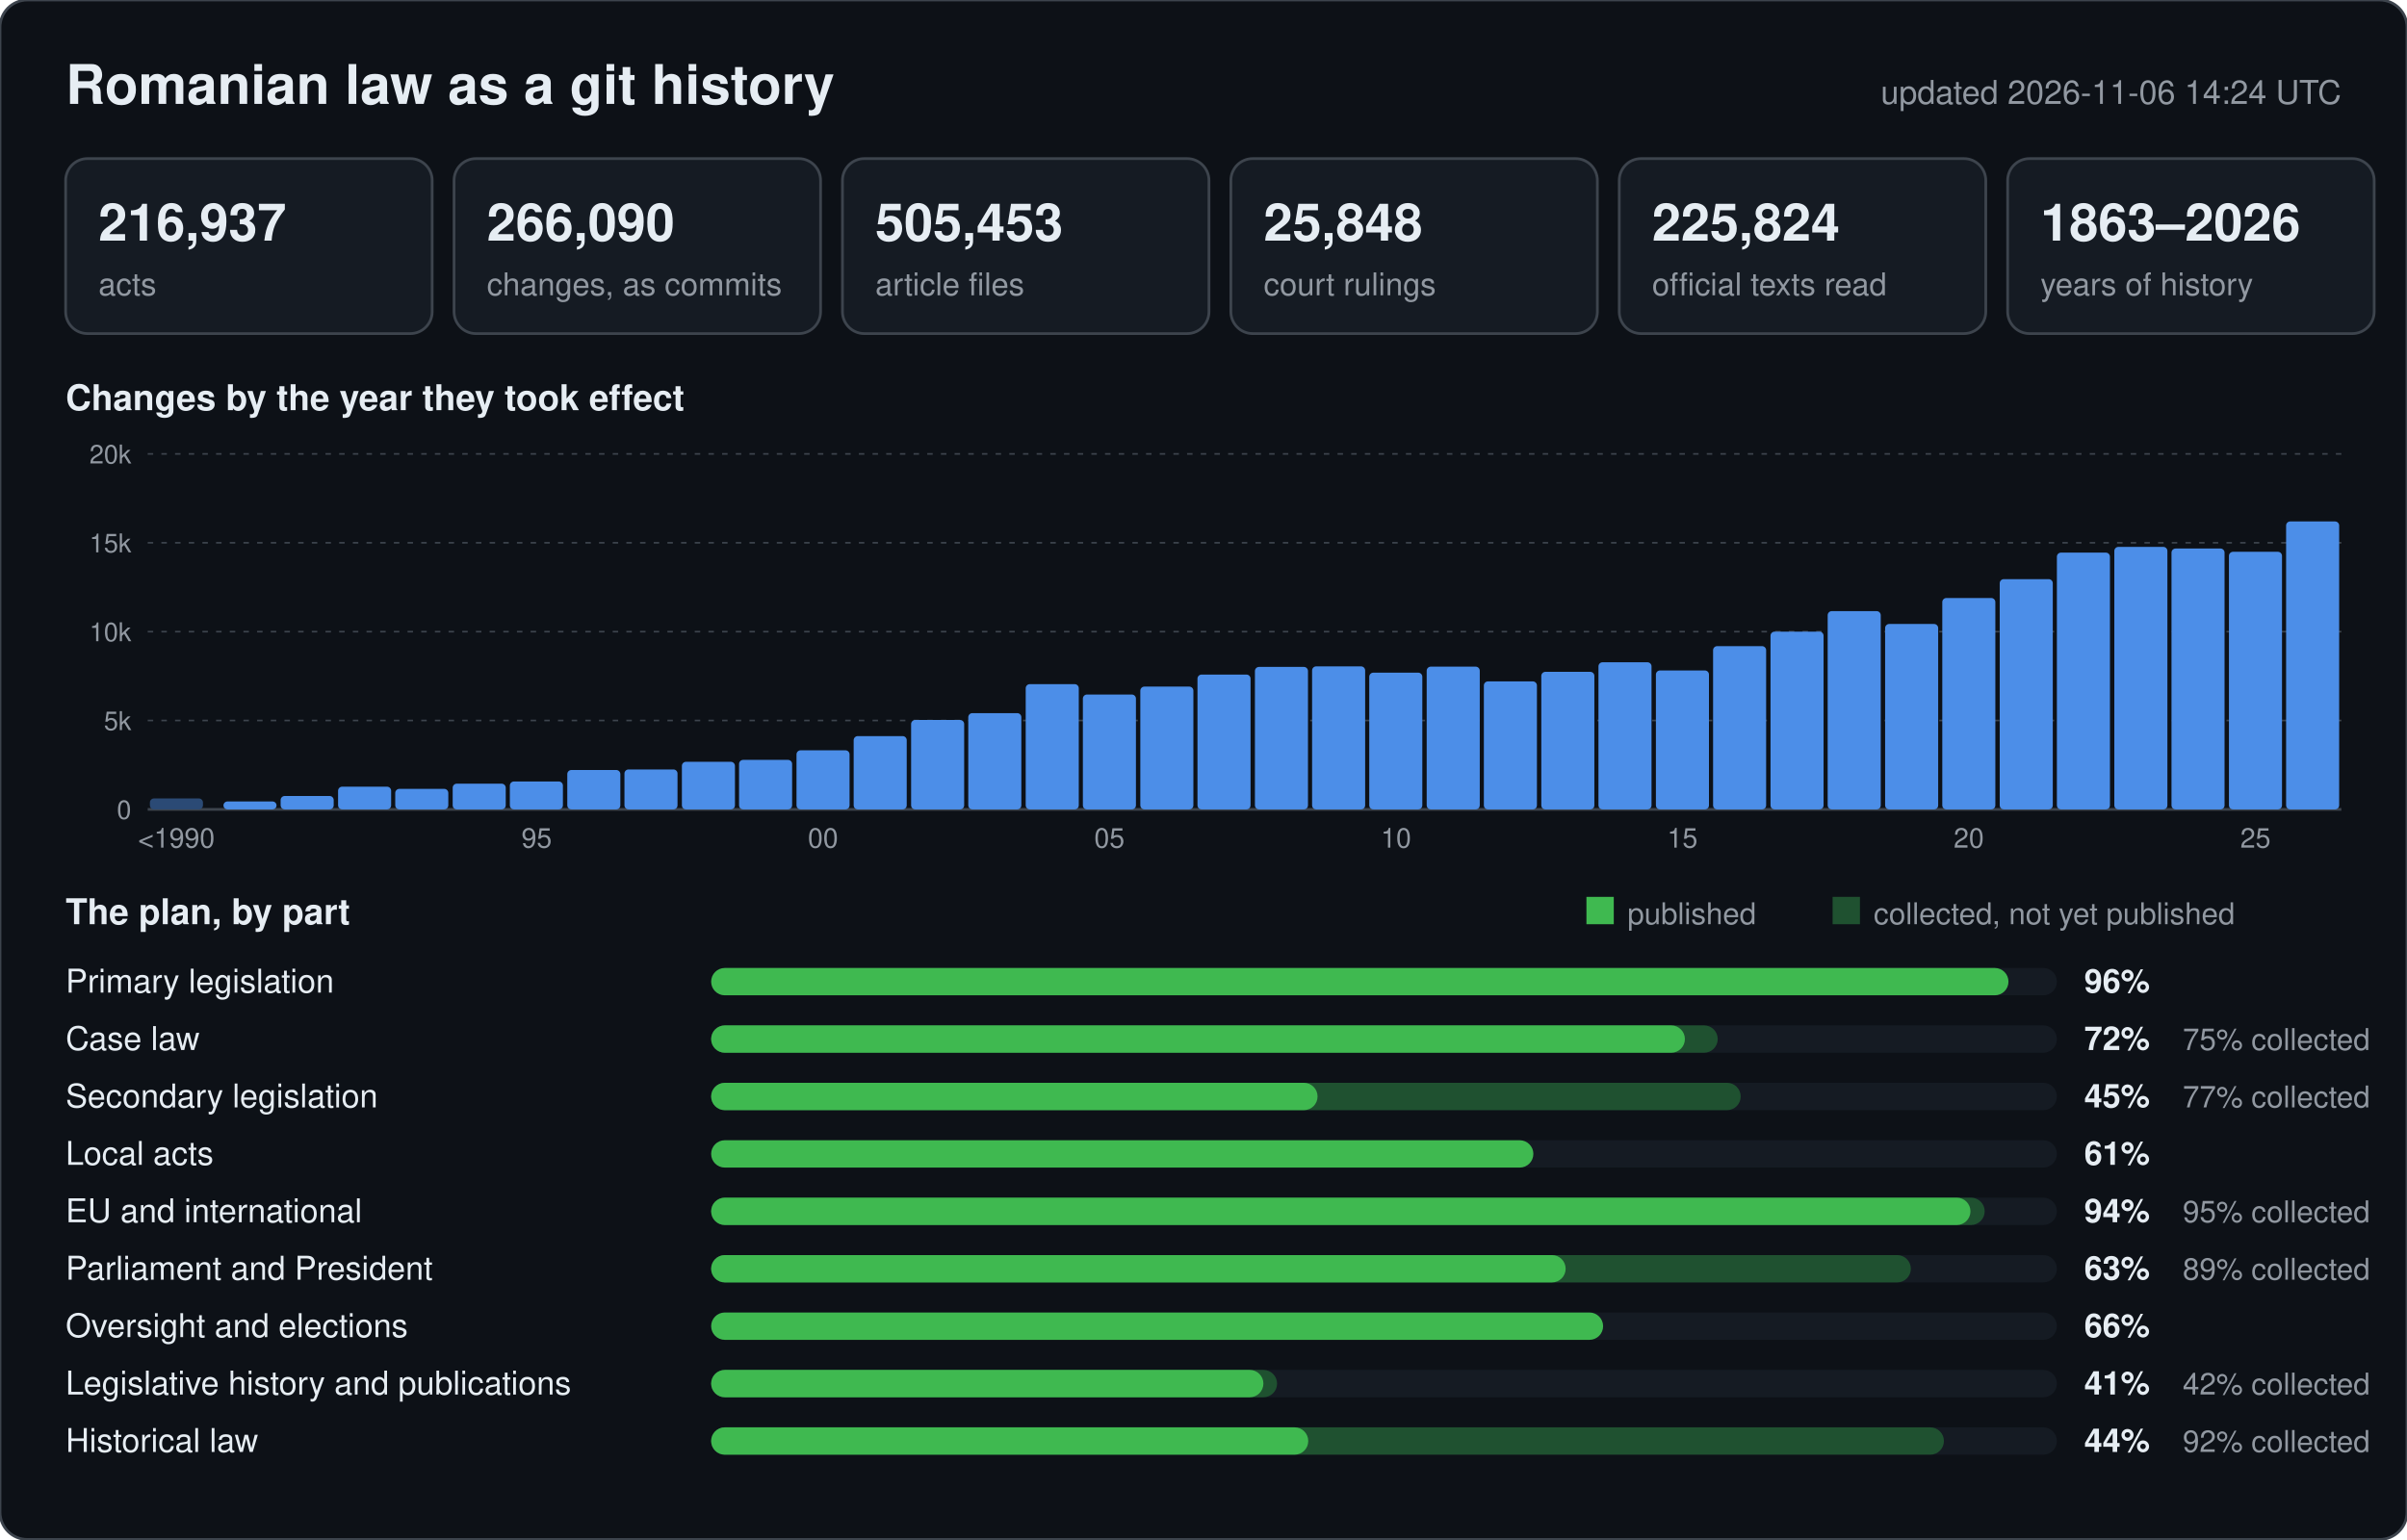
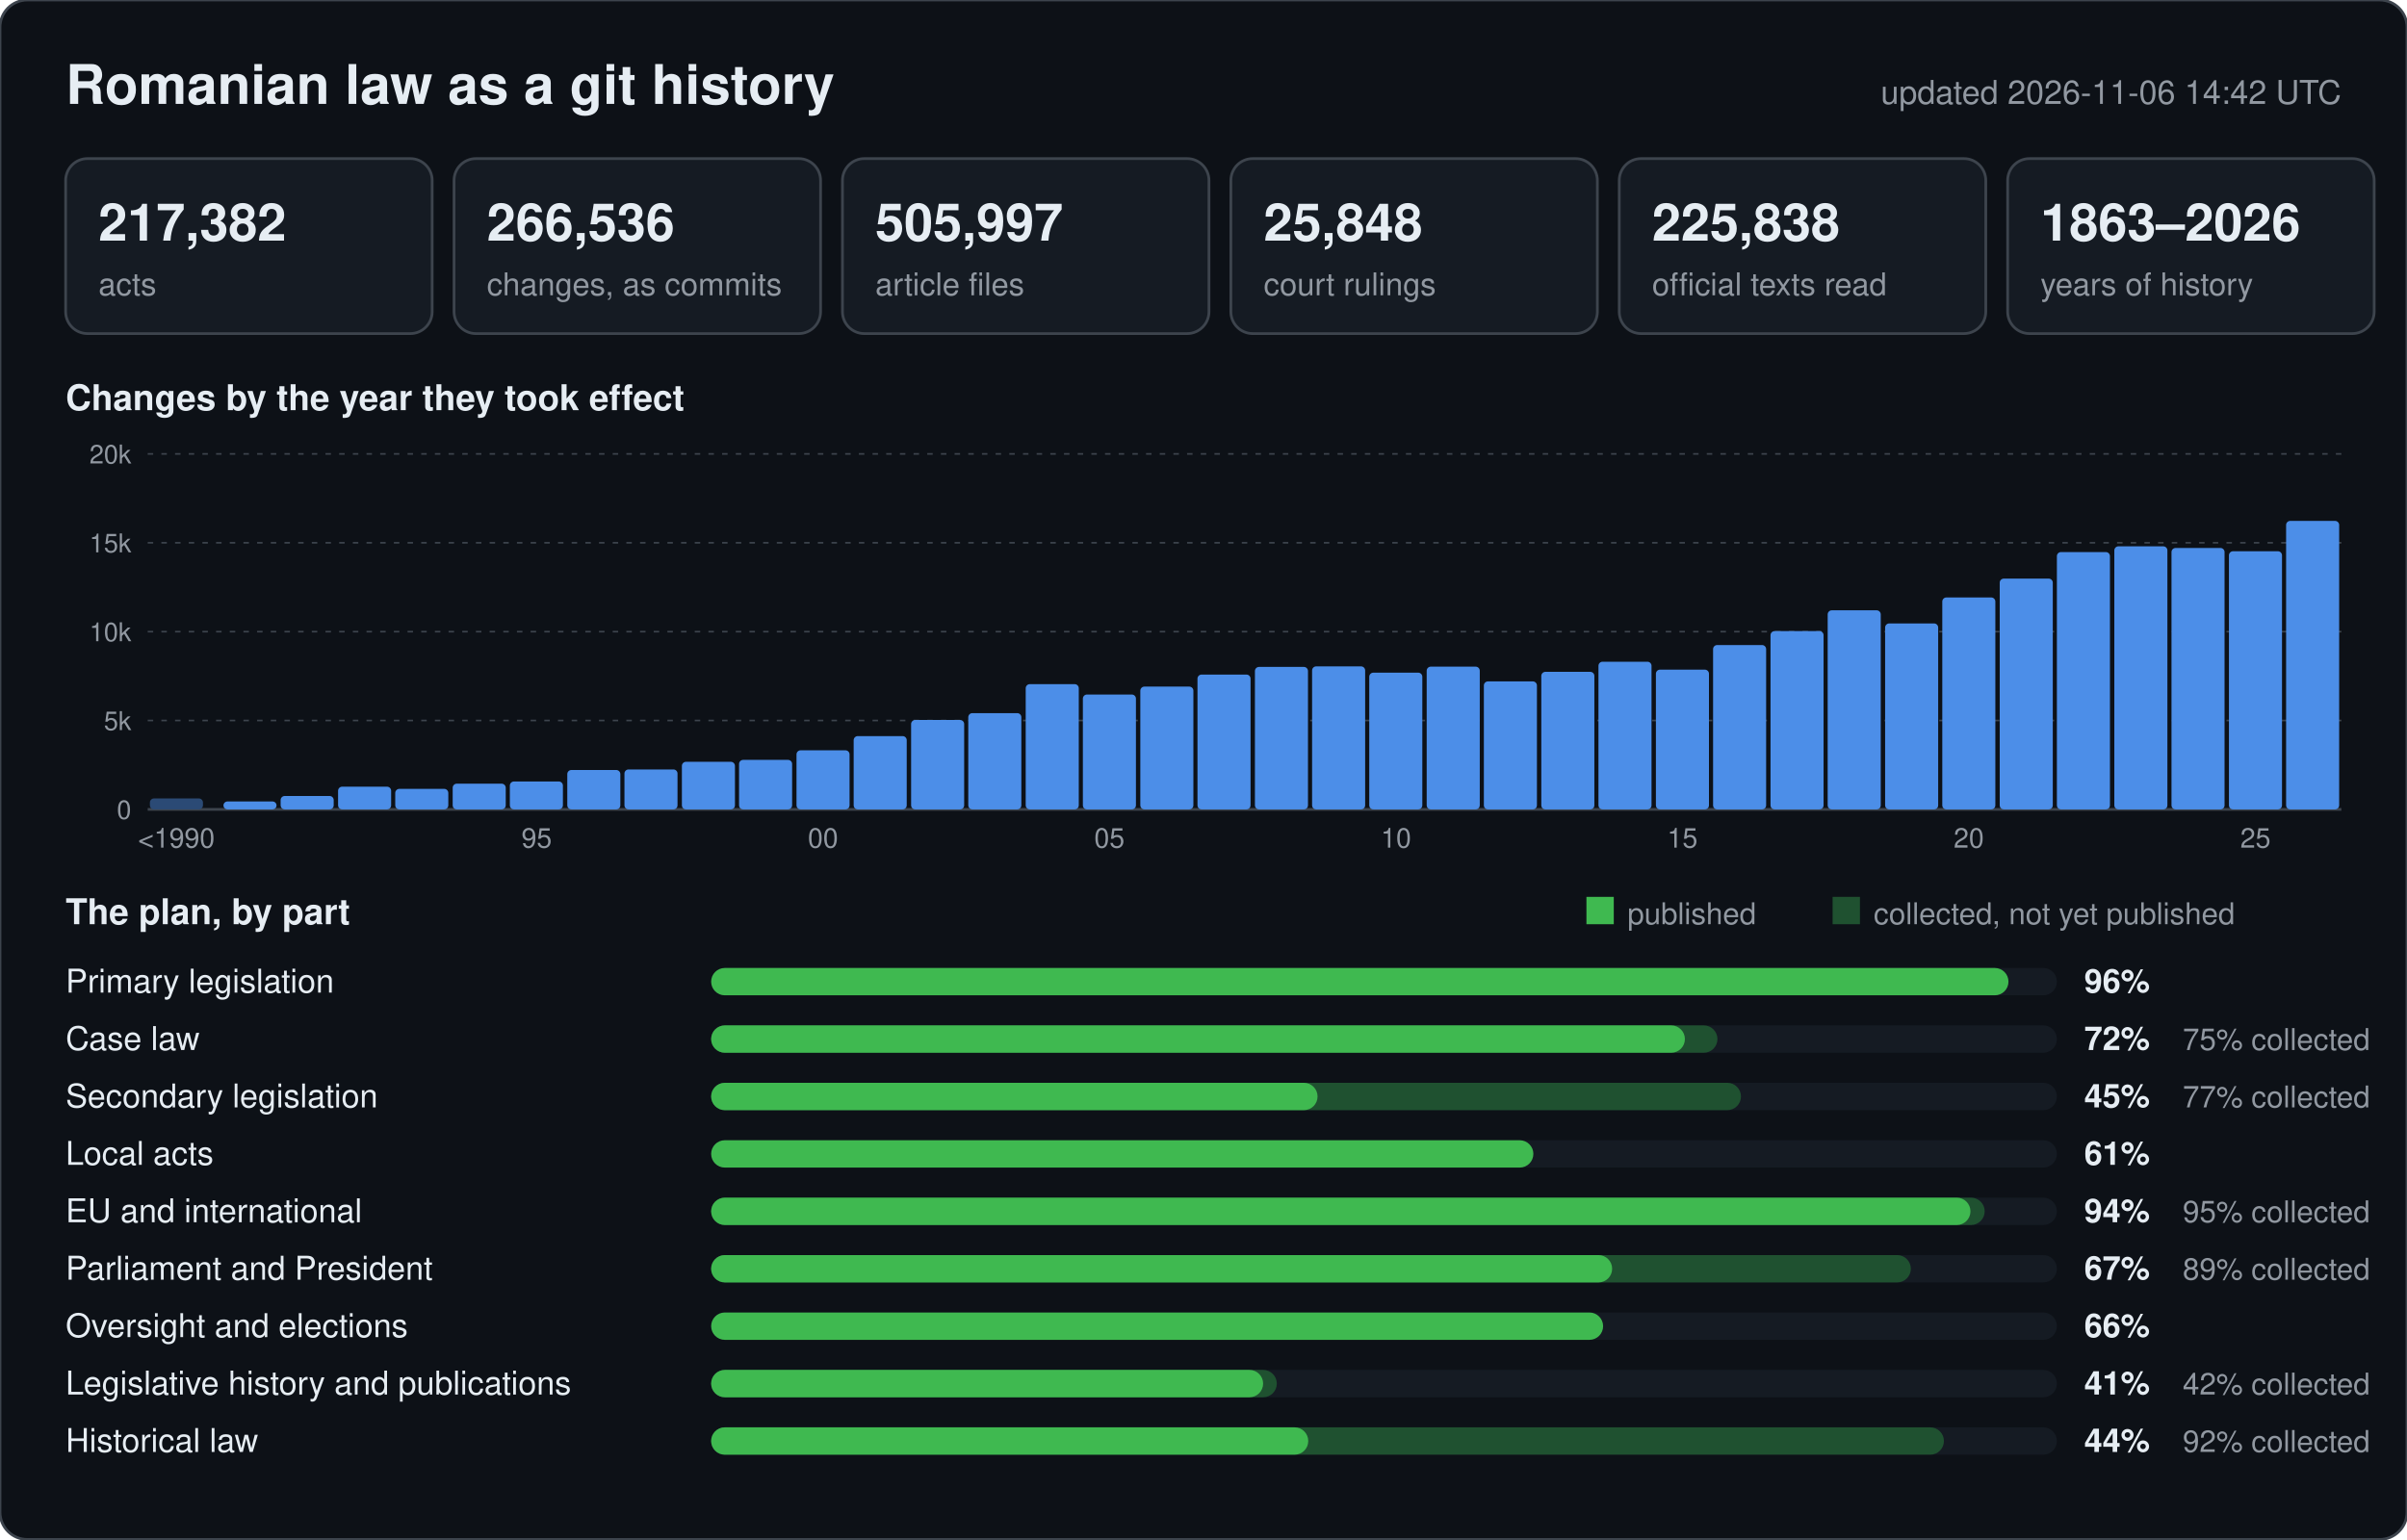
<svg xmlns="http://www.w3.org/2000/svg" width="880" height="563" viewBox="0 0 880 563" font-family="-apple-system,BlinkMacSystemFont,Segoe UI,Helvetica,Arial,sans-serif">
  <rect width="880" height="563" rx="10" fill="#0d1117" stroke="#3d444d" />
  <text x="24" y="38" font-size="20" font-weight="600" fill="#e6edf3">Romanian law as a git history</text>
-   <text x="856" y="38" font-size="12" text-anchor="end" fill="#9198a1">updated 2026-11-06 14:24 UTC</text>
+   <text x="856" y="38" font-size="12" text-anchor="end" fill="#9198a1">updated 2026-11-06 14:42 UTC</text>
  <rect x="24" y="58" width="134" height="64" rx="8" fill="#151b23" stroke="#3d444d" />
-   <text x="36" y="88" font-size="19" font-weight="600" fill="#e6edf3">216,937</text>
+   <text x="36" y="88" font-size="19" font-weight="600" fill="#e6edf3">217,382</text>
  <text x="36" y="108" font-size="11.5" fill="#9198a1">acts</text>
  <rect x="166" y="58" width="134" height="64" rx="8" fill="#151b23" stroke="#3d444d" />
-   <text x="178" y="88" font-size="19" font-weight="600" fill="#e6edf3">266,090</text>
+   <text x="178" y="88" font-size="19" font-weight="600" fill="#e6edf3">266,536</text>
  <text x="178" y="108" font-size="11.5" fill="#9198a1">changes, as commits</text>
  <rect x="308" y="58" width="134" height="64" rx="8" fill="#151b23" stroke="#3d444d" />
-   <text x="320" y="88" font-size="19" font-weight="600" fill="#e6edf3">505,453</text>
+   <text x="320" y="88" font-size="19" font-weight="600" fill="#e6edf3">505,997</text>
  <text x="320" y="108" font-size="11.5" fill="#9198a1">article files</text>
  <rect x="450" y="58" width="134" height="64" rx="8" fill="#151b23" stroke="#3d444d" />
  <text x="462" y="88" font-size="19" font-weight="600" fill="#e6edf3">25,848</text>
  <text x="462" y="108" font-size="11.5" fill="#9198a1">court rulings</text>
  <rect x="592" y="58" width="134" height="64" rx="8" fill="#151b23" stroke="#3d444d" />
-   <text x="604" y="88" font-size="19" font-weight="600" fill="#e6edf3">225,824</text>
+   <text x="604" y="88" font-size="19" font-weight="600" fill="#e6edf3">225,838</text>
  <text x="604" y="108" font-size="11.5" fill="#9198a1">official texts read</text>
  <rect x="734" y="58" width="134" height="64" rx="8" fill="#151b23" stroke="#3d444d" />
  <text x="746" y="88" font-size="19" font-weight="600" fill="#e6edf3">1863–2026</text>
  <text x="746" y="108" font-size="11.5" fill="#9198a1">years of history</text>
  <text x="24" y="150" font-size="13" font-weight="600" fill="#e6edf3">Changes by the year they took effect</text>
  <line x1="54" y1="296.0" x2="856" y2="296.0" stroke="#3d444d" stroke-width="1" />
  <text x="48" y="299.5" font-size="9.5" text-anchor="end" fill="#9198a1">0</text>
  <line x1="54" y1="263.5" x2="856" y2="263.5" stroke="#3d444d" stroke-width="0.6" stroke-dasharray="2 3" />
  <text x="48" y="267.0" font-size="9.5" text-anchor="end" fill="#9198a1">5k</text>
  <line x1="54" y1="231.0" x2="856" y2="231.0" stroke="#3d444d" stroke-width="0.6" stroke-dasharray="2 3" />
  <text x="48" y="234.5" font-size="9.5" text-anchor="end" fill="#9198a1">10k</text>
  <line x1="54" y1="198.5" x2="856" y2="198.5" stroke="#3d444d" stroke-width="0.6" stroke-dasharray="2 3" />
  <text x="48" y="202.0" font-size="9.5" text-anchor="end" fill="#9198a1">15k</text>
  <line x1="54" y1="166.0" x2="856" y2="166.0" stroke="#3d444d" stroke-width="0.6" stroke-dasharray="2 3" />
  <text x="48" y="169.5" font-size="9.5" text-anchor="end" fill="#9198a1">20k</text>
  <rect x="54.8" y="292.0" width="19.4" height="4.0" rx="1.5" fill="#2b4a75" />
  <text x="64.5" y="310" font-size="10" text-anchor="middle" fill="#9198a1">&lt;1990</text>
  <rect x="81.7" y="293.1" width="19.4" height="2.9" rx="1.5" fill="#4c8ee8" />
  <rect x="102.6" y="291.1" width="19.4" height="4.9" rx="1.5" fill="#4c8ee8" />
  <rect x="123.6" y="287.7" width="19.4" height="8.3" rx="1.5" fill="#4c8ee8" />
  <rect x="144.5" y="288.5" width="19.4" height="7.5" rx="1.5" fill="#4c8ee8" />
  <rect x="165.5" y="286.6" width="19.4" height="9.4" rx="1.5" fill="#4c8ee8" />
  <rect x="186.4" y="285.8" width="19.4" height="10.2" rx="1.5" fill="#4c8ee8" />
  <text x="196.2" y="310" font-size="10" text-anchor="middle" fill="#9198a1">95</text>
  <rect x="207.4" y="281.6" width="19.4" height="14.4" rx="1.5" fill="#4c8ee8" />
  <rect x="228.3" y="281.4" width="19.4" height="14.6" rx="1.5" fill="#4c8ee8" />
  <rect x="249.3" y="278.6" width="19.4" height="17.4" rx="1.5" fill="#4c8ee8" />
  <rect x="270.2" y="277.9" width="19.4" height="18.1" rx="1.5" fill="#4c8ee8" />
  <rect x="291.2" y="274.4" width="19.4" height="21.6" rx="1.5" fill="#4c8ee8" />
  <text x="300.9" y="310" font-size="10" text-anchor="middle" fill="#9198a1">00</text>
  <rect x="312.1" y="269.2" width="19.4" height="26.8" rx="1.5" fill="#4c8ee8" />
  <rect x="333.1" y="263.3" width="19.4" height="32.7" rx="1.5" fill="#4c8ee8" />
  <rect x="354.0" y="260.8" width="19.4" height="35.2" rx="1.5" fill="#4c8ee8" />
  <rect x="375.0" y="250.2" width="19.4" height="45.8" rx="1.5" fill="#4c8ee8" />
  <rect x="395.9" y="254.0" width="19.4" height="42.0" rx="1.5" fill="#4c8ee8" />
  <text x="405.6" y="310" font-size="10" text-anchor="middle" fill="#9198a1">05</text>
  <rect x="416.9" y="251.1" width="19.4" height="44.9" rx="1.5" fill="#4c8ee8" />
  <rect x="437.8" y="246.7" width="19.4" height="49.3" rx="1.5" fill="#4c8ee8" />
  <rect x="458.8" y="243.9" width="19.4" height="52.1" rx="1.5" fill="#4c8ee8" />
  <rect x="479.7" y="243.7" width="19.4" height="52.3" rx="1.5" fill="#4c8ee8" />
  <rect x="500.6" y="246.0" width="19.4" height="50.0" rx="1.5" fill="#4c8ee8" />
  <text x="510.4" y="310" font-size="10" text-anchor="middle" fill="#9198a1">10</text>
  <rect x="521.6" y="243.8" width="19.4" height="52.2" rx="1.5" fill="#4c8ee8" />
  <rect x="542.5" y="249.2" width="19.4" height="46.8" rx="1.5" fill="#4c8ee8" />
  <rect x="563.5" y="245.7" width="19.4" height="50.3" rx="1.5" fill="#4c8ee8" />
-   <rect x="584.4" y="242.2" width="19.4" height="53.8" rx="1.5" fill="#4c8ee8" />
-   <rect x="605.4" y="245.2" width="19.4" height="50.8" rx="1.5" fill="#4c8ee8" />
+   <rect x="584.4" y="242.0" width="19.4" height="54.0" rx="1.5" fill="#4c8ee8" />
+   <rect x="605.4" y="244.9" width="19.4" height="51.1" rx="1.5" fill="#4c8ee8" />
  <text x="615.1" y="310" font-size="10" text-anchor="middle" fill="#9198a1">15</text>
-   <rect x="626.3" y="236.3" width="19.4" height="59.7" rx="1.5" fill="#4c8ee8" />
-   <rect x="647.3" y="231.0" width="19.4" height="65.0" rx="1.5" fill="#4c8ee8" />
-   <rect x="668.2" y="223.5" width="19.4" height="72.5" rx="1.5" fill="#4c8ee8" />
-   <rect x="689.2" y="228.2" width="19.4" height="67.8" rx="1.5" fill="#4c8ee8" />
-   <rect x="710.1" y="218.7" width="19.4" height="77.3" rx="1.5" fill="#4c8ee8" />
+   <rect x="626.3" y="235.9" width="19.4" height="60.1" rx="1.5" fill="#4c8ee8" />
+   <rect x="647.3" y="230.8" width="19.4" height="65.2" rx="1.5" fill="#4c8ee8" />
+   <rect x="668.2" y="223.2" width="19.4" height="72.8" rx="1.5" fill="#4c8ee8" />
+   <rect x="689.2" y="228.0" width="19.4" height="68.0" rx="1.5" fill="#4c8ee8" />
+   <rect x="710.1" y="218.5" width="19.4" height="77.5" rx="1.5" fill="#4c8ee8" />
  <text x="719.8" y="310" font-size="10" text-anchor="middle" fill="#9198a1">20</text>
-   <rect x="731.1" y="211.8" width="19.4" height="84.2" rx="1.5" fill="#4c8ee8" />
-   <rect x="752.0" y="202.1" width="19.4" height="93.9" rx="1.5" fill="#4c8ee8" />
-   <rect x="773.0" y="200.0" width="19.4" height="96.0" rx="1.5" fill="#4c8ee8" />
-   <rect x="793.9" y="200.6" width="19.4" height="95.4" rx="1.5" fill="#4c8ee8" />
-   <rect x="814.9" y="201.8" width="19.4" height="94.2" rx="1.5" fill="#4c8ee8" />
+   <rect x="731.1" y="211.6" width="19.4" height="84.4" rx="1.5" fill="#4c8ee8" />
+   <rect x="752.0" y="201.9" width="19.4" height="94.1" rx="1.5" fill="#4c8ee8" />
+   <rect x="773.0" y="199.8" width="19.4" height="96.2" rx="1.5" fill="#4c8ee8" />
+   <rect x="793.9" y="200.4" width="19.4" height="95.6" rx="1.5" fill="#4c8ee8" />
+   <rect x="814.9" y="201.6" width="19.4" height="94.4" rx="1.5" fill="#4c8ee8" />
  <text x="824.6" y="310" font-size="10" text-anchor="middle" fill="#9198a1">25</text>
-   <rect x="835.8" y="190.7" width="19.4" height="105.3" rx="1.5" fill="#4c8ee8" />
+   <rect x="835.8" y="190.5" width="19.4" height="105.5" rx="1.5" fill="#4c8ee8" />
  <text x="24" y="338" font-size="13" font-weight="600" fill="#e6edf3">The plan, by part</text>
  <rect x="580" y="328" width="10" height="10" fill="#3fb950" />
  <text x="595" y="338" font-size="11" fill="#9198a1">published</text>
  <rect x="670" y="328" width="10" height="10" fill="#1f5130" />
  <text x="685" y="338" font-size="11" fill="#9198a1">collected, not yet published</text>
  <text x="24" y="363" font-size="12" fill="#e6edf3">Primary legislation</text>
  <rect x="260" y="354" width="492" height="10" rx="5" fill="#151b23" />
  <rect x="260" y="354" width="474.3" height="10" rx="5" fill="#3fb950" />
  <text x="762" y="363" font-size="12" font-weight="600" fill="#e6edf3">96%</text>
  <text x="24" y="384" font-size="12" fill="#e6edf3">Case law</text>
  <rect x="260" y="375" width="492" height="10" rx="5" fill="#151b23" />
-   <rect x="260" y="375" width="368.0" height="10" rx="5" fill="#1f5130" />
+   <rect x="260" y="375" width="367.9" height="10" rx="5" fill="#1f5130" />
  <rect x="260" y="375" width="356.0" height="10" rx="5" fill="#3fb950" />
  <text x="762" y="384" font-size="12" font-weight="600" fill="#e6edf3">72%</text>
  <text x="798" y="384" font-size="11" fill="#9198a1">75% collected</text>
  <text x="24" y="405" font-size="12" fill="#e6edf3">Secondary legislation</text>
  <rect x="260" y="396" width="492" height="10" rx="5" fill="#151b23" />
-   <rect x="260" y="396" width="376.4" height="10" rx="5" fill="#1f5130" />
+   <rect x="260" y="396" width="376.5" height="10" rx="5" fill="#1f5130" />
  <rect x="260" y="396" width="221.7" height="10" rx="5" fill="#3fb950" />
  <text x="762" y="405" font-size="12" font-weight="600" fill="#e6edf3">45%</text>
  <text x="798" y="405" font-size="11" fill="#9198a1">77% collected</text>
  <text x="24" y="426" font-size="12" fill="#e6edf3">Local acts</text>
  <rect x="260" y="417" width="492" height="10" rx="5" fill="#151b23" />
  <rect x="260" y="417" width="300.6" height="10" rx="5" fill="#3fb950" />
  <text x="762" y="426" font-size="12" font-weight="600" fill="#e6edf3">61%</text>
  <text x="24" y="447" font-size="12" fill="#e6edf3">EU and international</text>
  <rect x="260" y="438" width="492" height="10" rx="5" fill="#151b23" />
  <rect x="260" y="438" width="465.6" height="10" rx="5" fill="#1f5130" />
  <rect x="260" y="438" width="460.4" height="10" rx="5" fill="#3fb950" />
  <text x="762" y="447" font-size="12" font-weight="600" fill="#e6edf3">94%</text>
  <text x="798" y="447" font-size="11" fill="#9198a1">95% collected</text>
  <text x="24" y="468" font-size="12" fill="#e6edf3">Parliament and President</text>
  <rect x="260" y="459" width="492" height="10" rx="5" fill="#151b23" />
  <rect x="260" y="459" width="438.6" height="10" rx="5" fill="#1f5130" />
-   <rect x="260" y="459" width="312.4" height="10" rx="5" fill="#3fb950" />
-   <text x="762" y="468" font-size="12" font-weight="600" fill="#e6edf3">63%</text>
+   <rect x="260" y="459" width="329.4" height="10" rx="5" fill="#3fb950" />
+   <text x="762" y="468" font-size="12" font-weight="600" fill="#e6edf3">67%</text>
  <text x="798" y="468" font-size="11" fill="#9198a1">89% collected</text>
  <text x="24" y="489" font-size="12" fill="#e6edf3">Oversight and elections</text>
  <rect x="260" y="480" width="492" height="10" rx="5" fill="#151b23" />
  <rect x="260" y="480" width="326.1" height="10" rx="5" fill="#3fb950" />
  <text x="762" y="489" font-size="12" font-weight="600" fill="#e6edf3">66%</text>
  <text x="24" y="510" font-size="12" fill="#e6edf3">Legislative history and publications</text>
  <rect x="260" y="501" width="492" height="10" rx="5" fill="#151b23" />
-   <rect x="260" y="501" width="206.9" height="10" rx="5" fill="#1f5130" />
-   <rect x="260" y="501" width="201.9" height="10" rx="5" fill="#3fb950" />
+   <rect x="260" y="501" width="206.8" height="10" rx="5" fill="#1f5130" />
+   <rect x="260" y="501" width="201.8" height="10" rx="5" fill="#3fb950" />
  <text x="762" y="510" font-size="12" font-weight="600" fill="#e6edf3">41%</text>
  <text x="798" y="510" font-size="11" fill="#9198a1">42% collected</text>
  <text x="24" y="531" font-size="12" fill="#e6edf3">Historical law</text>
  <rect x="260" y="522" width="492" height="10" rx="5" fill="#151b23" />
  <rect x="260" y="522" width="450.7" height="10" rx="5" fill="#1f5130" />
  <rect x="260" y="522" width="218.3" height="10" rx="5" fill="#3fb950" />
  <text x="762" y="531" font-size="12" font-weight="600" fill="#e6edf3">44%</text>
  <text x="798" y="531" font-size="11" fill="#9198a1">92% collected</text>
</svg>
